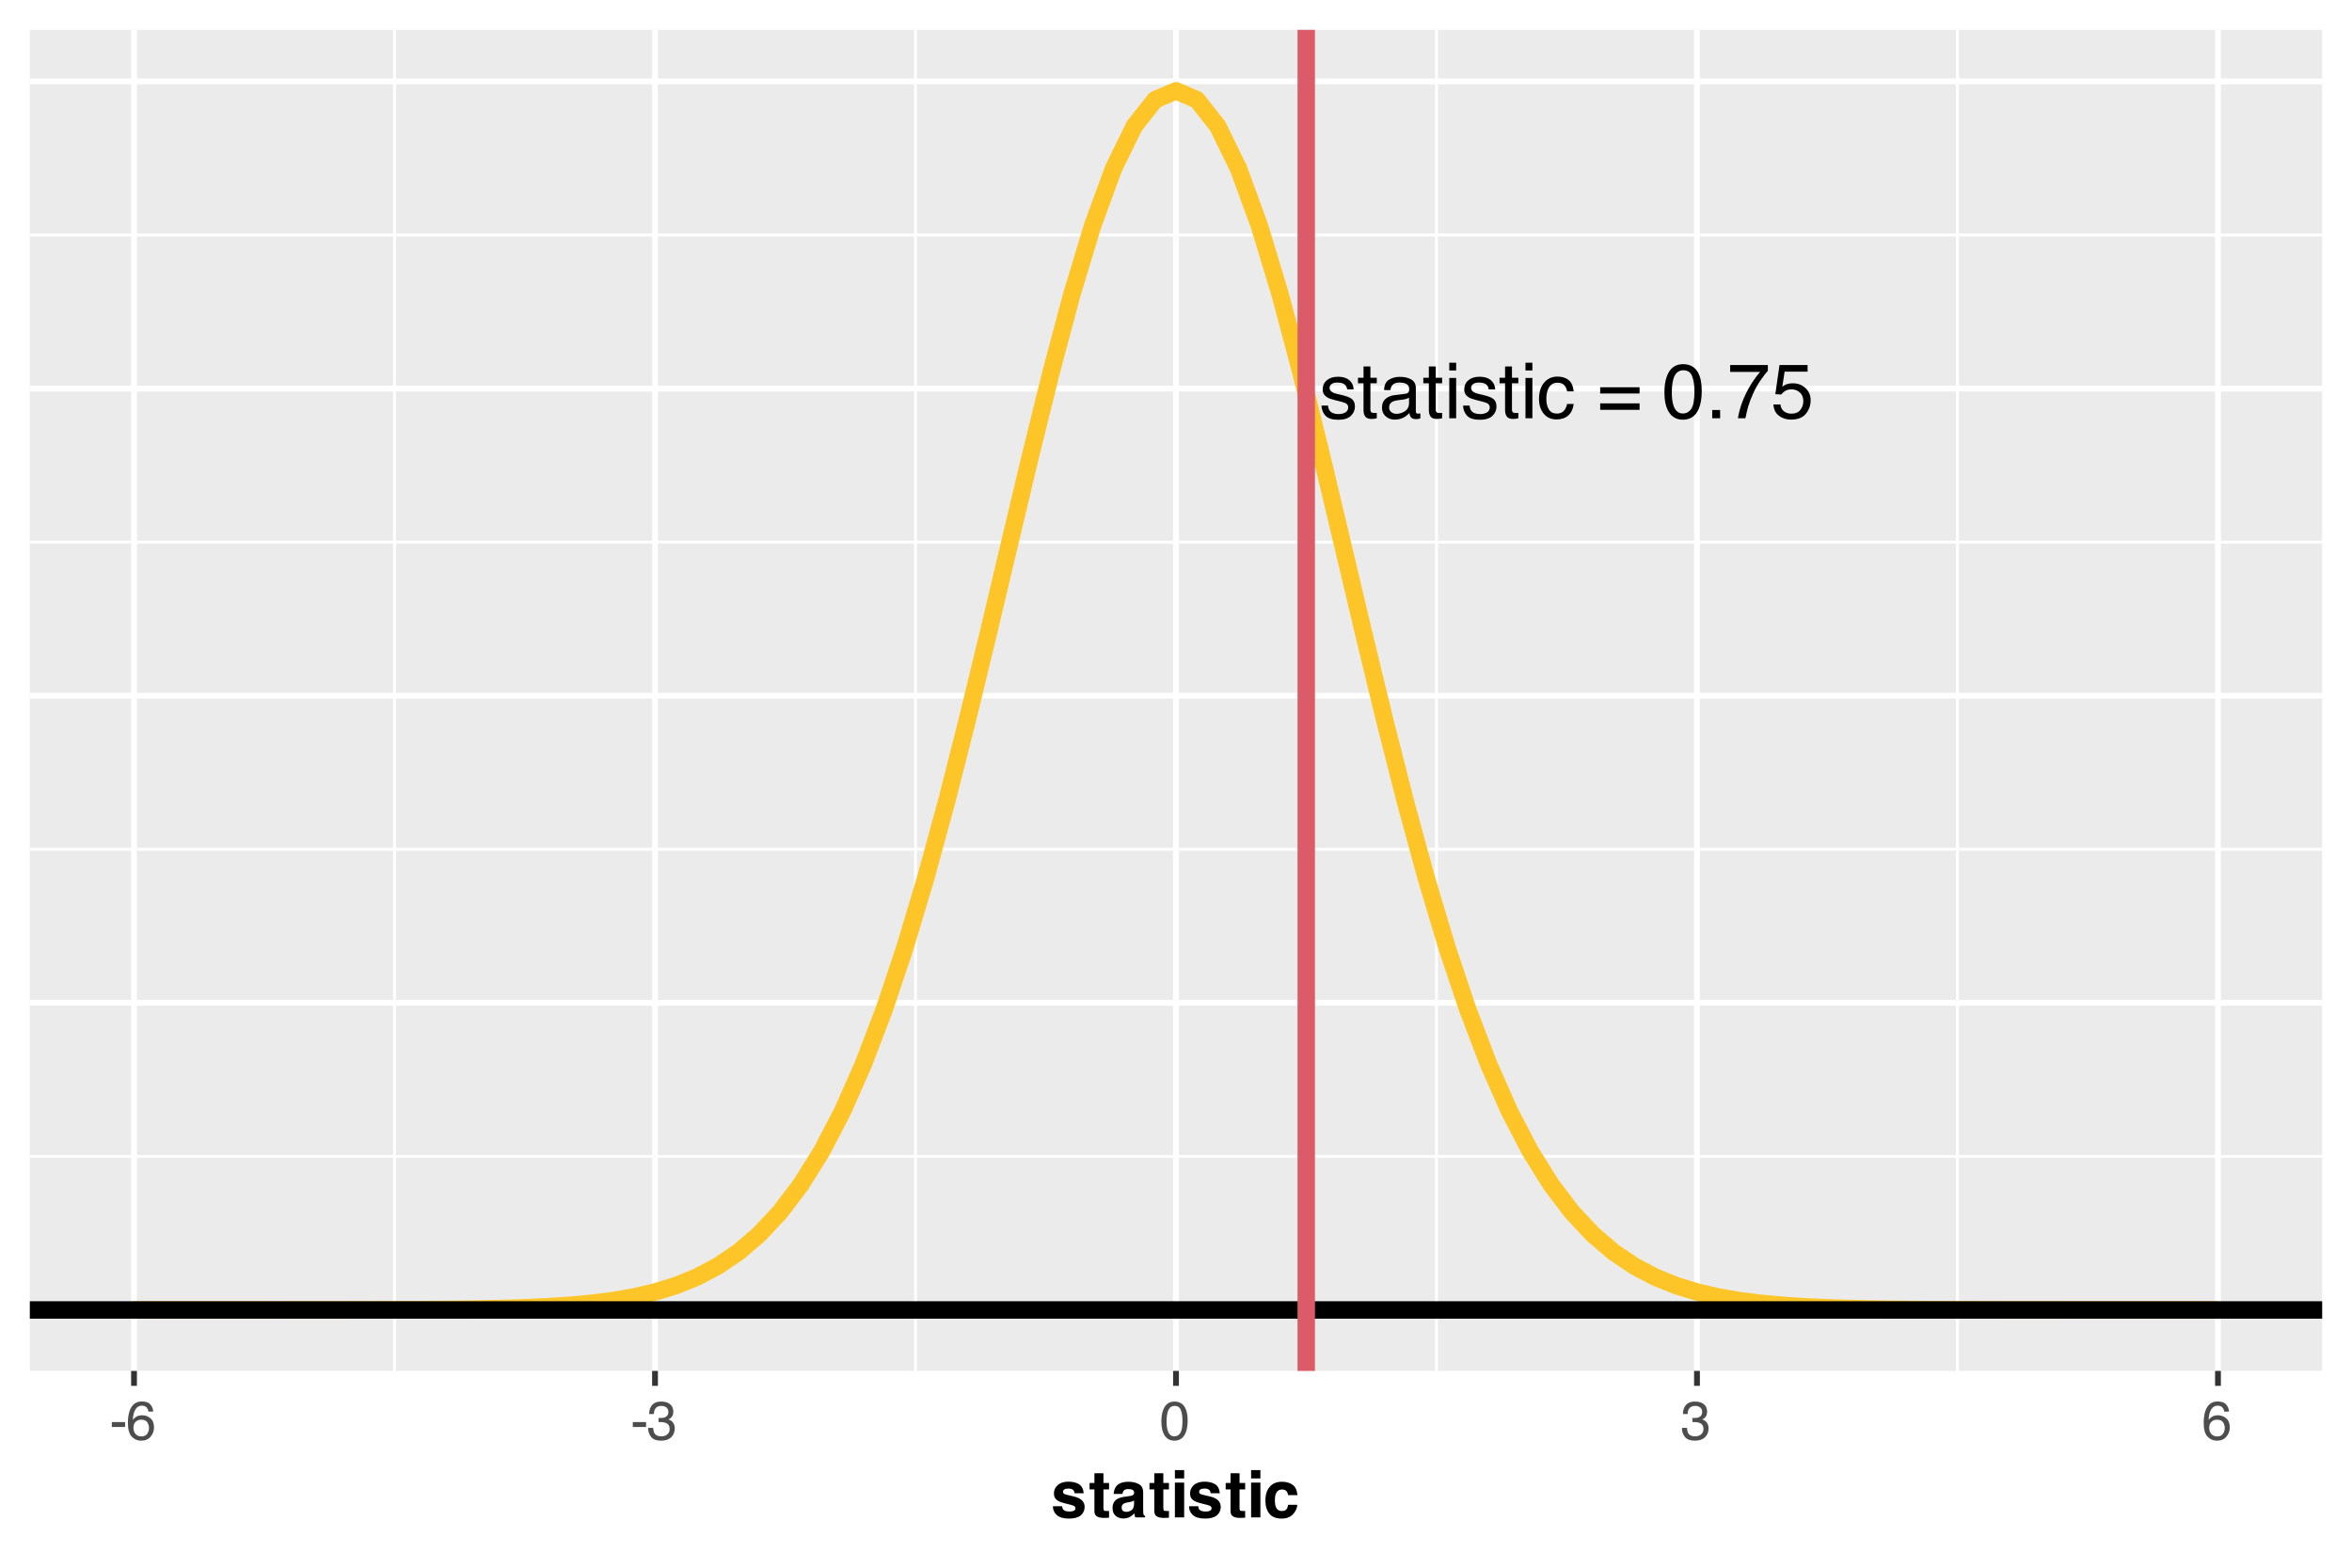
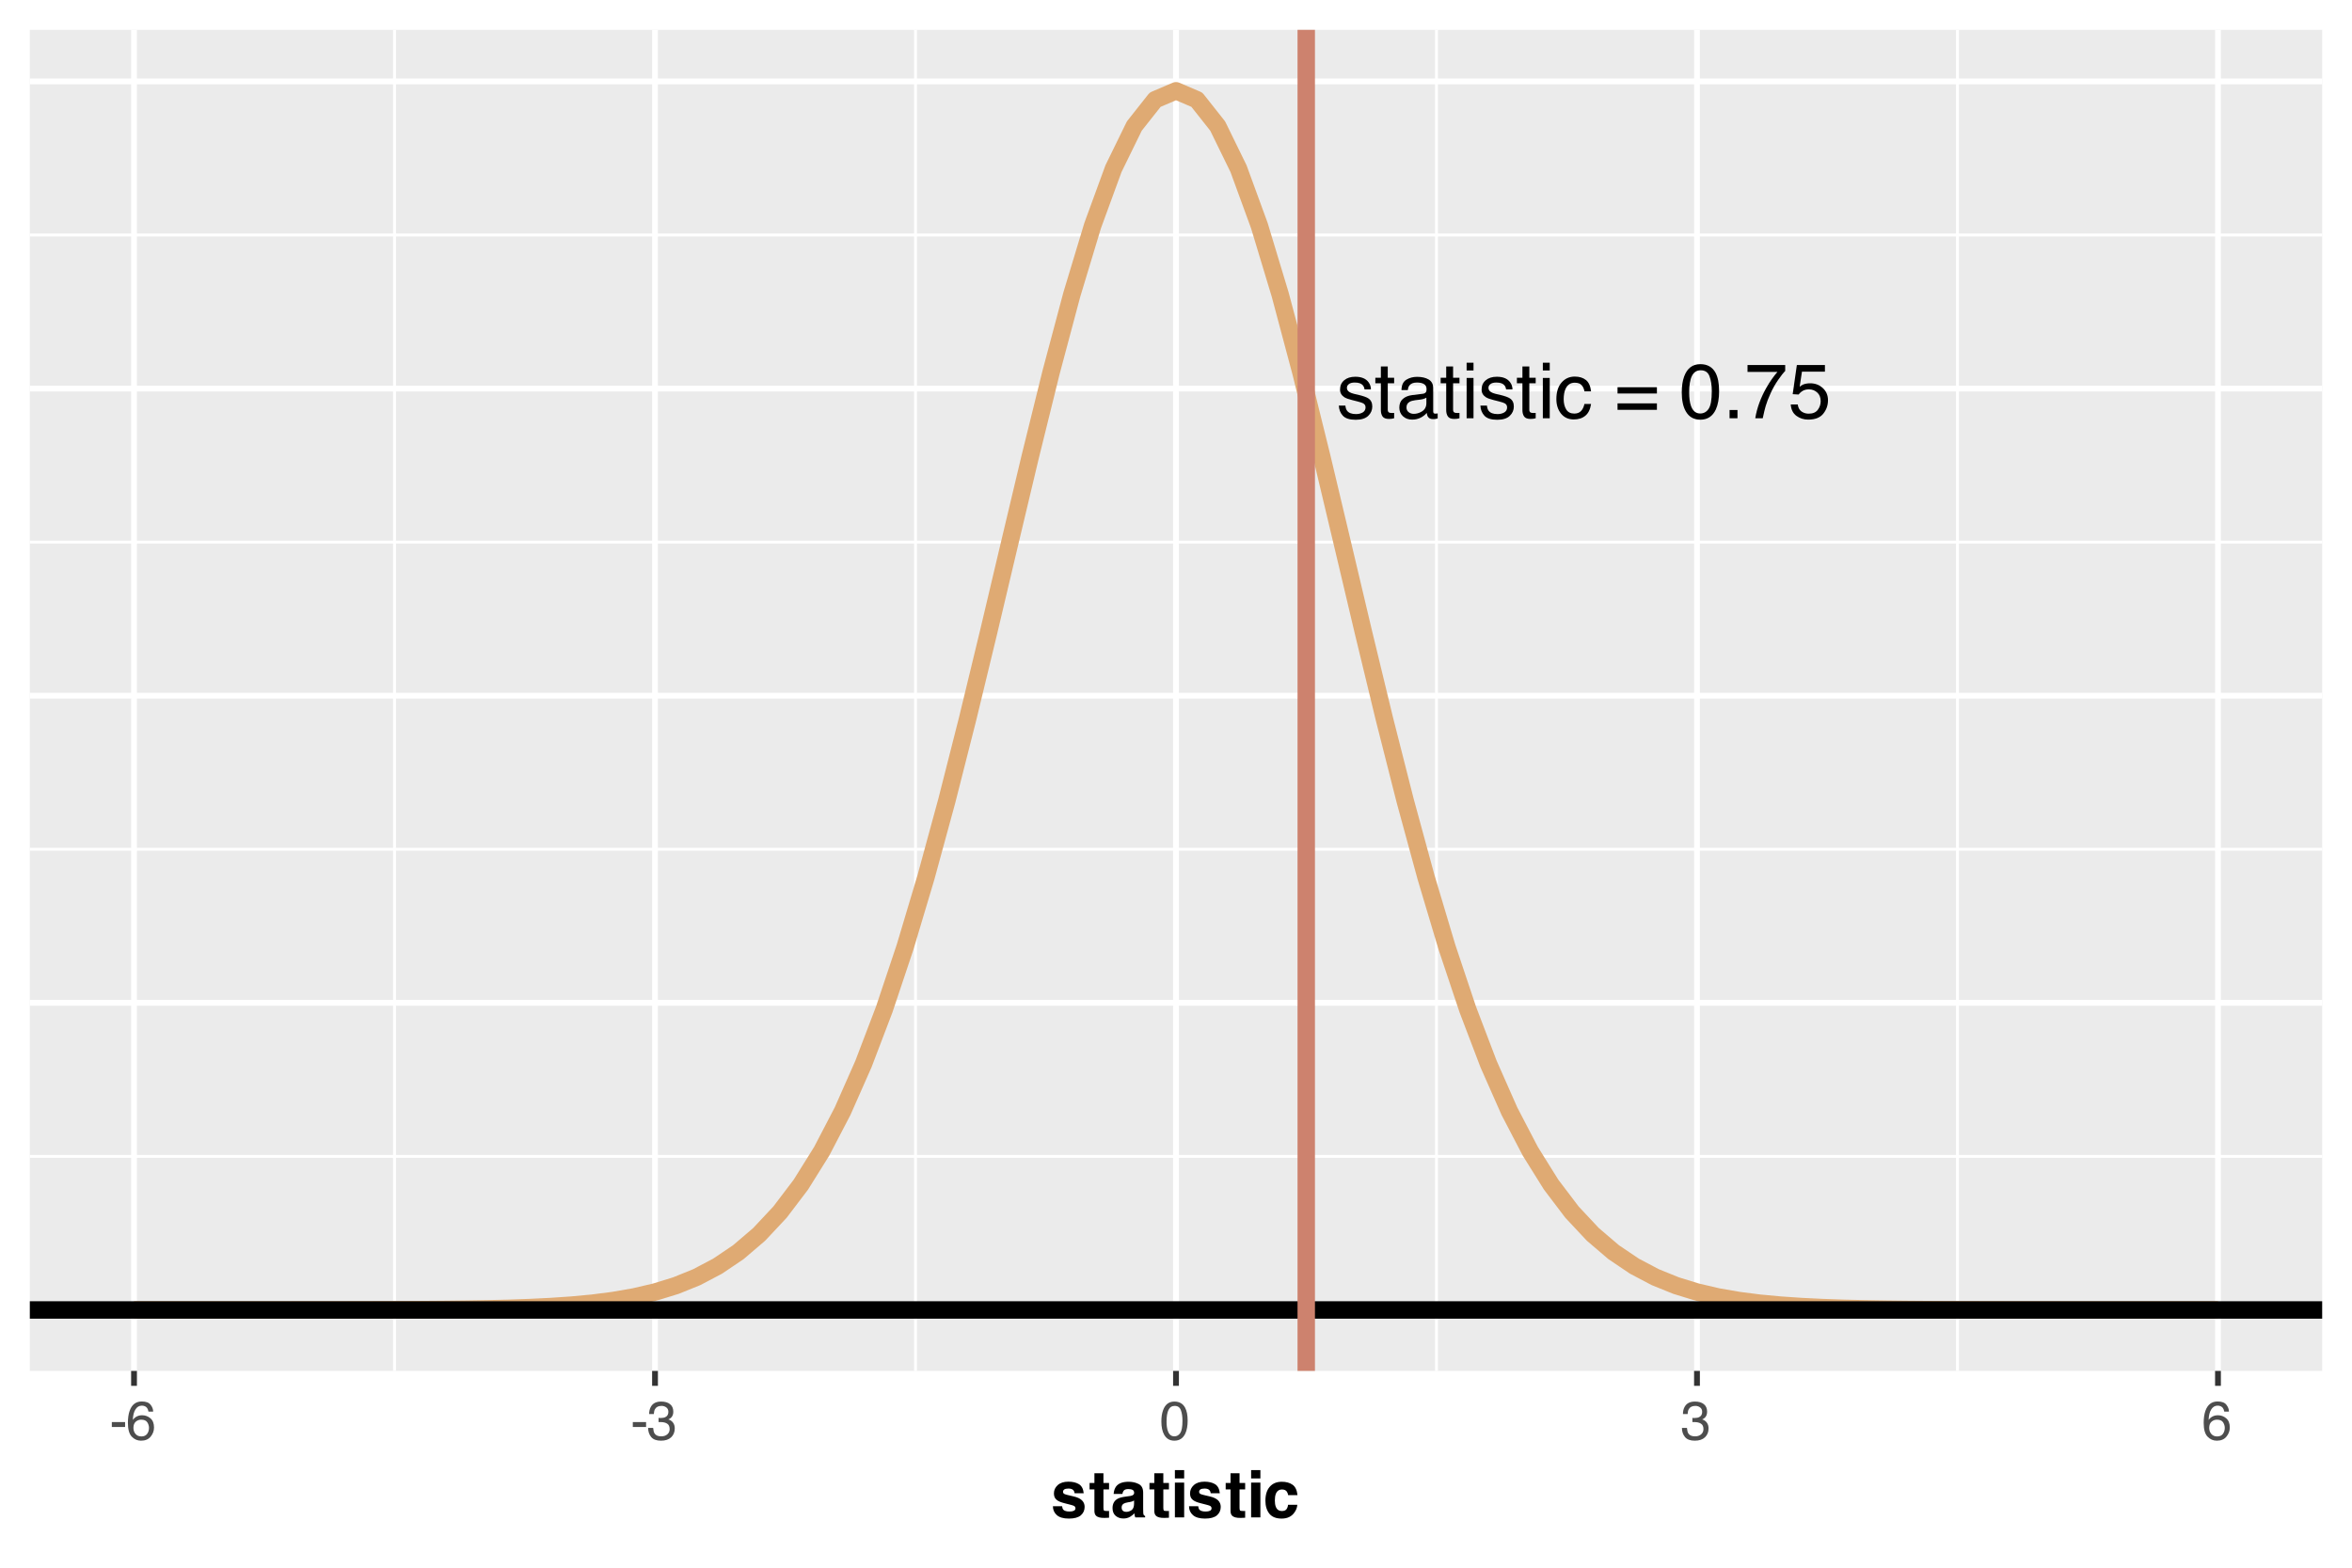
<svg xmlns="http://www.w3.org/2000/svg" xmlns:xlink="http://www.w3.org/1999/xlink" width="432" height="288" viewBox="0 0 432 288">
  <defs>
    <g>
      <g id="glyph-0-0">
        <path d="M 0.453 0 L 0.453 -10.203 L 8.547 -10.203 L 8.547 0 Z M 7.281 -1.281 L 7.281 -8.922 L 1.734 -8.922 L 1.734 -1.281 Z M 7.281 -1.281 " />
      </g>
      <g id="glyph-0-1">
        <path d="M 1.656 -2.328 C 1.695 -1.91 1.801 -1.594 1.969 -1.375 C 2.281 -0.969 2.828 -0.766 3.609 -0.766 C 4.066 -0.766 4.473 -0.863 4.828 -1.062 C 5.18 -1.27 5.359 -1.582 5.359 -2 C 5.359 -2.32 5.219 -2.566 4.938 -2.734 C 4.758 -2.836 4.398 -2.957 3.859 -3.094 L 2.875 -3.344 C 2.238 -3.5 1.77 -3.672 1.469 -3.859 C 0.938 -4.203 0.672 -4.672 0.672 -5.266 C 0.672 -5.973 0.922 -6.539 1.422 -6.969 C 1.93 -7.406 2.613 -7.625 3.469 -7.625 C 4.594 -7.625 5.398 -7.297 5.891 -6.641 C 6.203 -6.223 6.352 -5.773 6.344 -5.297 L 5.172 -5.297 C 5.141 -5.578 5.035 -5.832 4.859 -6.062 C 4.578 -6.395 4.082 -6.562 3.375 -6.562 C 2.906 -6.562 2.547 -6.469 2.297 -6.281 C 2.055 -6.102 1.938 -5.867 1.938 -5.578 C 1.938 -5.254 2.098 -4.992 2.422 -4.797 C 2.598 -4.68 2.867 -4.578 3.234 -4.484 L 4.062 -4.297 C 4.957 -4.078 5.555 -3.863 5.859 -3.656 C 6.348 -3.344 6.594 -2.844 6.594 -2.156 C 6.594 -1.488 6.344 -0.914 5.844 -0.438 C 5.344 0.039 4.578 0.281 3.547 0.281 C 2.441 0.281 1.656 0.031 1.188 -0.469 C 0.727 -0.969 0.484 -1.586 0.453 -2.328 Z M 3.5 -7.609 Z M 3.5 -7.609 " />
      </g>
      <g id="glyph-0-2">
        <path d="M 1.172 -9.516 L 2.438 -9.516 L 2.438 -7.438 L 3.609 -7.438 L 3.609 -6.422 L 2.438 -6.422 L 2.438 -1.562 C 2.438 -1.301 2.52 -1.129 2.688 -1.047 C 2.789 -0.992 2.957 -0.969 3.188 -0.969 C 3.238 -0.969 3.301 -0.969 3.375 -0.969 C 3.445 -0.969 3.523 -0.973 3.609 -0.984 L 3.609 0 C 3.473 0.039 3.328 0.07 3.172 0.094 C 3.016 0.113 2.848 0.125 2.672 0.125 C 2.086 0.125 1.691 -0.023 1.484 -0.328 C 1.273 -0.629 1.172 -1.02 1.172 -1.5 L 1.172 -6.422 L 0.156 -6.422 L 0.156 -7.438 L 1.172 -7.438 Z M 1.172 -9.516 " />
      </g>
      <g id="glyph-0-3">
        <path d="M 1.875 -1.984 C 1.875 -1.617 2.004 -1.332 2.266 -1.125 C 2.535 -0.914 2.848 -0.812 3.203 -0.812 C 3.641 -0.812 4.066 -0.914 4.484 -1.125 C 5.18 -1.457 5.531 -2.008 5.531 -2.781 L 5.531 -3.781 C 5.375 -3.688 5.176 -3.602 4.938 -3.531 C 4.695 -3.469 4.461 -3.426 4.234 -3.406 L 3.469 -3.312 C 3.02 -3.25 2.68 -3.148 2.453 -3.016 C 2.066 -2.797 1.875 -2.453 1.875 -1.984 Z M 4.906 -4.5 C 5.188 -4.539 5.379 -4.66 5.484 -4.859 C 5.535 -4.973 5.562 -5.133 5.562 -5.344 C 5.562 -5.77 5.41 -6.078 5.109 -6.266 C 4.805 -6.461 4.367 -6.562 3.797 -6.562 C 3.148 -6.562 2.691 -6.383 2.422 -6.031 C 2.266 -5.832 2.164 -5.547 2.125 -5.172 L 0.953 -5.172 C 0.973 -6.086 1.27 -6.723 1.844 -7.078 C 2.414 -7.43 3.078 -7.609 3.828 -7.609 C 4.703 -7.609 5.414 -7.441 5.969 -7.109 C 6.508 -6.773 6.781 -6.258 6.781 -5.562 L 6.781 -1.281 C 6.781 -1.145 6.805 -1.035 6.859 -0.953 C 6.91 -0.879 7.02 -0.844 7.188 -0.844 C 7.25 -0.844 7.312 -0.848 7.375 -0.859 C 7.445 -0.867 7.523 -0.879 7.609 -0.891 L 7.609 0.031 C 7.41 0.094 7.258 0.129 7.156 0.141 C 7.051 0.148 6.91 0.156 6.734 0.156 C 6.305 0.156 5.992 0.004 5.797 -0.297 C 5.703 -0.461 5.633 -0.691 5.594 -0.984 C 5.332 -0.648 4.961 -0.359 4.484 -0.109 C 4.016 0.129 3.492 0.25 2.922 0.25 C 2.223 0.25 1.656 0.039 1.219 -0.375 C 0.781 -0.789 0.562 -1.316 0.562 -1.953 C 0.562 -2.641 0.773 -3.172 1.203 -3.547 C 1.641 -3.93 2.207 -4.164 2.906 -4.25 Z M 3.859 -7.609 Z M 3.859 -7.609 " />
      </g>
      <g id="glyph-0-4">
        <path d="M 0.922 -7.406 L 2.188 -7.406 L 2.188 0 L 0.922 0 Z M 0.922 -10.203 L 2.188 -10.203 L 2.188 -8.781 L 0.922 -8.781 Z M 0.922 -10.203 " />
      </g>
      <g id="glyph-0-5">
        <path d="M 3.781 -7.656 C 4.625 -7.656 5.305 -7.445 5.828 -7.031 C 6.348 -6.625 6.664 -5.926 6.781 -4.938 L 5.562 -4.938 C 5.488 -5.395 5.316 -5.773 5.047 -6.078 C 4.785 -6.379 4.363 -6.531 3.781 -6.531 C 2.988 -6.531 2.422 -6.141 2.078 -5.359 C 1.859 -4.859 1.75 -4.238 1.75 -3.5 C 1.75 -2.75 1.906 -2.117 2.219 -1.609 C 2.531 -1.109 3.023 -0.859 3.703 -0.859 C 4.223 -0.859 4.633 -1.016 4.938 -1.328 C 5.238 -1.648 5.445 -2.082 5.562 -2.625 L 6.781 -2.625 C 6.633 -1.645 6.285 -0.926 5.734 -0.469 C 5.18 -0.008 4.473 0.219 3.609 0.219 C 2.629 0.219 1.848 -0.133 1.266 -0.844 C 0.691 -1.562 0.406 -2.453 0.406 -3.516 C 0.406 -4.816 0.723 -5.832 1.359 -6.562 C 1.992 -7.289 2.801 -7.656 3.781 -7.656 Z M 3.594 -7.609 Z M 3.594 -7.609 " />
      </g>
      <g id="glyph-0-6">
</g>
      <g id="glyph-0-7">
        <path d="M 7.875 -5.703 L 7.875 -4.547 L 0.641 -4.547 L 0.641 -5.703 Z M 7.875 -2.734 L 7.875 -1.547 L 0.641 -1.547 L 0.641 -2.734 Z M 7.875 -2.734 " />
      </g>
      <g id="glyph-0-8">
        <path d="M 3.844 -9.938 C 5.133 -9.938 6.066 -9.41 6.641 -8.359 C 7.078 -7.535 7.297 -6.41 7.297 -4.984 C 7.297 -3.629 7.098 -2.508 6.703 -1.625 C 6.117 -0.363 5.164 0.266 3.844 0.266 C 2.645 0.266 1.754 -0.25 1.172 -1.281 C 0.68 -2.145 0.438 -3.305 0.438 -4.766 C 0.438 -5.898 0.582 -6.867 0.875 -7.672 C 1.426 -9.18 2.414 -9.938 3.844 -9.938 Z M 3.828 -0.875 C 4.473 -0.875 4.988 -1.16 5.375 -1.734 C 5.758 -2.305 5.953 -3.375 5.953 -4.938 C 5.953 -6.062 5.812 -6.988 5.531 -7.719 C 5.258 -8.445 4.723 -8.812 3.922 -8.812 C 3.18 -8.812 2.641 -8.461 2.297 -7.766 C 1.961 -7.078 1.797 -6.062 1.797 -4.719 C 1.797 -3.707 1.906 -2.895 2.125 -2.281 C 2.457 -1.344 3.023 -0.875 3.828 -0.875 Z M 3.828 -0.875 " />
      </g>
      <g id="glyph-0-9">
        <path d="M 1.219 -1.516 L 2.672 -1.516 L 2.672 0 L 1.219 0 Z M 1.219 -1.516 " />
      </g>
      <g id="glyph-0-10">
        <path d="M 7.438 -9.781 L 7.438 -8.688 C 7.113 -8.375 6.688 -7.832 6.156 -7.062 C 5.625 -6.301 5.156 -5.473 4.75 -4.578 C 4.352 -3.711 4.051 -2.926 3.844 -2.219 C 3.707 -1.758 3.531 -1.02 3.312 0 L 1.938 0 C 2.25 -1.895 2.941 -3.785 4.016 -5.672 C 4.648 -6.766 5.316 -7.711 6.016 -8.516 L 0.516 -8.516 L 0.516 -9.781 Z M 7.438 -9.781 " />
      </g>
      <g id="glyph-0-11">
        <path d="M 1.75 -2.531 C 1.832 -1.82 2.164 -1.332 2.75 -1.062 C 3.039 -0.914 3.383 -0.844 3.781 -0.844 C 4.52 -0.844 5.066 -1.078 5.422 -1.547 C 5.773 -2.023 5.953 -2.551 5.953 -3.125 C 5.953 -3.82 5.738 -4.359 5.312 -4.734 C 4.895 -5.109 4.391 -5.297 3.797 -5.297 C 3.367 -5.297 3 -5.211 2.688 -5.047 C 2.383 -4.879 2.125 -4.648 1.906 -4.359 L 0.812 -4.422 L 1.578 -9.781 L 6.734 -9.781 L 6.734 -8.562 L 2.516 -8.562 L 2.094 -5.797 C 2.32 -5.973 2.539 -6.109 2.75 -6.203 C 3.125 -6.348 3.551 -6.422 4.031 -6.422 C 4.945 -6.422 5.719 -6.129 6.344 -5.547 C 6.977 -4.961 7.297 -4.219 7.297 -3.312 C 7.297 -2.375 7.004 -1.547 6.422 -0.828 C 5.848 -0.109 4.926 0.25 3.656 0.25 C 2.844 0.25 2.125 0.02 1.5 -0.438 C 0.875 -0.895 0.523 -1.594 0.453 -2.531 Z M 1.75 -2.531 " />
      </g>
      <g id="glyph-1-0">
        <path d="M 0.328 0 L 0.328 -7.172 L 6.016 -7.172 L 6.016 0 Z M 5.125 -0.906 L 5.125 -6.281 L 1.219 -6.281 L 1.219 -0.906 Z M 5.125 -0.906 " />
      </g>
      <g id="glyph-1-1">
        <path d="M 0.422 -3.234 L 2.859 -3.234 L 2.859 -2.328 L 0.422 -2.328 Z M 0.422 -3.234 " />
      </g>
      <g id="glyph-1-2">
        <path d="M 2.922 -7.016 C 3.703 -7.016 4.242 -6.812 4.547 -6.406 C 4.859 -6.008 5.016 -5.594 5.016 -5.156 L 4.156 -5.156 C 4.102 -5.438 4.02 -5.656 3.906 -5.812 C 3.688 -6.102 3.363 -6.25 2.938 -6.25 C 2.445 -6.25 2.055 -6.02 1.766 -5.562 C 1.473 -5.113 1.312 -4.469 1.281 -3.625 C 1.488 -3.914 1.742 -4.133 2.047 -4.281 C 2.328 -4.414 2.641 -4.484 2.984 -4.484 C 3.566 -4.484 4.078 -4.297 4.516 -3.922 C 4.953 -3.547 5.172 -2.984 5.172 -2.234 C 5.172 -1.609 4.961 -1.047 4.547 -0.547 C 4.141 -0.055 3.551 0.188 2.781 0.188 C 2.125 0.188 1.555 -0.062 1.078 -0.562 C 0.609 -1.062 0.375 -1.898 0.375 -3.078 C 0.375 -3.941 0.477 -4.676 0.688 -5.281 C 1.094 -6.438 1.836 -7.016 2.922 -7.016 Z M 2.859 -0.594 C 3.328 -0.594 3.676 -0.75 3.906 -1.062 C 4.133 -1.375 4.25 -1.742 4.25 -2.172 C 4.25 -2.523 4.145 -2.863 3.938 -3.188 C 3.727 -3.508 3.352 -3.672 2.812 -3.672 C 2.438 -3.672 2.102 -3.547 1.812 -3.297 C 1.531 -3.047 1.391 -2.672 1.391 -2.172 C 1.391 -1.723 1.52 -1.348 1.781 -1.047 C 2.039 -0.742 2.398 -0.594 2.859 -0.594 Z M 2.859 -0.594 " />
      </g>
      <g id="glyph-1-3">
        <path d="M 2.594 0.188 C 1.77 0.188 1.172 -0.035 0.797 -0.484 C 0.422 -0.941 0.234 -1.5 0.234 -2.156 L 1.156 -2.156 C 1.195 -1.695 1.281 -1.363 1.406 -1.156 C 1.633 -0.789 2.047 -0.609 2.641 -0.609 C 3.109 -0.609 3.484 -0.734 3.766 -0.984 C 4.047 -1.234 4.188 -1.551 4.188 -1.938 C 4.188 -2.414 4.035 -2.75 3.734 -2.938 C 3.441 -3.133 3.035 -3.234 2.516 -3.234 C 2.453 -3.234 2.391 -3.234 2.328 -3.234 C 2.266 -3.234 2.207 -3.234 2.156 -3.234 L 2.156 -4 C 2.238 -3.988 2.312 -3.984 2.375 -3.984 C 2.438 -3.984 2.504 -3.984 2.578 -3.984 C 2.91 -3.984 3.18 -4.035 3.391 -4.141 C 3.766 -4.316 3.953 -4.641 3.953 -5.109 C 3.953 -5.461 3.828 -5.734 3.578 -5.922 C 3.328 -6.109 3.035 -6.203 2.703 -6.203 C 2.117 -6.203 1.719 -6.004 1.5 -5.609 C 1.375 -5.398 1.301 -5.098 1.281 -4.703 L 0.422 -4.703 C 0.422 -5.223 0.523 -5.664 0.734 -6.031 C 1.086 -6.676 1.719 -7 2.625 -7 C 3.332 -7 3.879 -6.836 4.266 -6.516 C 4.66 -6.203 4.859 -5.742 4.859 -5.141 C 4.859 -4.711 4.742 -4.367 4.516 -4.109 C 4.367 -3.941 4.18 -3.812 3.953 -3.719 C 4.316 -3.613 4.602 -3.414 4.812 -3.125 C 5.02 -2.844 5.125 -2.492 5.125 -2.078 C 5.125 -1.398 4.906 -0.852 4.469 -0.438 C 4.031 -0.02 3.406 0.188 2.594 0.188 Z M 2.594 0.188 " />
      </g>
      <g id="glyph-1-4">
        <path d="M 2.703 -7 C 3.609 -7 4.266 -6.625 4.672 -5.875 C 4.984 -5.301 5.141 -4.508 5.141 -3.5 C 5.141 -2.551 5 -1.766 4.719 -1.141 C 4.301 -0.254 3.629 0.188 2.703 0.188 C 1.859 0.188 1.234 -0.176 0.828 -0.906 C 0.484 -1.508 0.312 -2.328 0.312 -3.359 C 0.312 -4.148 0.414 -4.832 0.625 -5.406 C 1.008 -6.469 1.703 -7 2.703 -7 Z M 2.703 -0.609 C 3.148 -0.609 3.508 -0.812 3.781 -1.219 C 4.051 -1.625 4.188 -2.375 4.188 -3.469 C 4.188 -4.258 4.086 -4.91 3.891 -5.422 C 3.703 -5.941 3.328 -6.203 2.766 -6.203 C 2.242 -6.203 1.863 -5.957 1.625 -5.469 C 1.383 -4.977 1.266 -4.266 1.266 -3.328 C 1.266 -2.609 1.344 -2.035 1.5 -1.609 C 1.727 -0.941 2.129 -0.609 2.703 -0.609 Z M 2.703 -0.609 " />
      </g>
      <g id="glyph-2-0">
        <path d="M 0.906 -8.641 L 7.859 -8.641 L 7.859 0 L 0.906 0 Z M 6.781 -1.078 L 6.781 -7.562 L 1.984 -7.562 L 1.984 -1.078 Z M 6.781 -1.078 " />
      </g>
      <g id="glyph-2-1">
        <path d="M 5.188 -6.094 C 5.688 -5.77 5.973 -5.219 6.047 -4.438 L 4.375 -4.438 C 4.352 -4.656 4.289 -4.828 4.188 -4.953 C 4.008 -5.18 3.695 -5.297 3.25 -5.297 C 2.883 -5.297 2.625 -5.238 2.469 -5.125 C 2.32 -5.008 2.25 -4.875 2.25 -4.719 C 2.25 -4.531 2.328 -4.395 2.484 -4.312 C 2.648 -4.219 3.234 -4.062 4.234 -3.844 C 4.898 -3.688 5.395 -3.453 5.719 -3.141 C 6.051 -2.816 6.219 -2.414 6.219 -1.938 C 6.219 -1.301 5.984 -0.781 5.516 -0.375 C 5.047 0.02 4.316 0.219 3.328 0.219 C 2.328 0.219 1.586 0.004 1.109 -0.422 C 0.629 -0.848 0.391 -1.391 0.391 -2.047 L 2.078 -2.047 C 2.117 -1.742 2.195 -1.531 2.312 -1.406 C 2.52 -1.188 2.898 -1.078 3.453 -1.078 C 3.785 -1.078 4.047 -1.125 4.234 -1.219 C 4.43 -1.312 4.531 -1.457 4.531 -1.656 C 4.531 -1.844 4.453 -1.988 4.297 -2.094 C 4.141 -2.188 3.562 -2.352 2.562 -2.594 C 1.832 -2.77 1.32 -2.992 1.031 -3.266 C 0.727 -3.523 0.578 -3.906 0.578 -4.406 C 0.578 -5 0.805 -5.504 1.266 -5.922 C 1.734 -6.348 2.391 -6.562 3.234 -6.562 C 4.023 -6.562 4.676 -6.406 5.188 -6.094 Z M 5.188 -6.094 " />
      </g>
      <g id="glyph-2-2">
        <path d="M 3.703 -1.188 L 3.703 0.062 L 2.906 0.094 C 2.125 0.113 1.586 -0.023 1.297 -0.328 C 1.109 -0.516 1.016 -0.805 1.016 -1.203 L 1.016 -5.141 L 0.125 -5.141 L 0.125 -6.328 L 1.016 -6.328 L 1.016 -8.109 L 2.672 -8.109 L 2.672 -6.328 L 3.703 -6.328 L 3.703 -5.141 L 2.672 -5.141 L 2.672 -1.766 C 2.672 -1.504 2.703 -1.336 2.766 -1.266 C 2.828 -1.203 3.031 -1.172 3.375 -1.172 C 3.426 -1.172 3.477 -1.172 3.531 -1.172 C 3.594 -1.18 3.648 -1.188 3.703 -1.188 Z M 3.703 -1.188 " />
      </g>
      <g id="glyph-2-3">
        <path d="M 1.016 -5.703 C 1.461 -6.266 2.223 -6.547 3.297 -6.547 C 3.992 -6.547 4.613 -6.406 5.156 -6.125 C 5.695 -5.844 5.969 -5.316 5.969 -4.547 L 5.969 -1.625 C 5.969 -1.414 5.973 -1.172 5.984 -0.891 C 5.992 -0.672 6.023 -0.52 6.078 -0.438 C 6.141 -0.363 6.223 -0.301 6.328 -0.25 L 6.328 0 L 4.516 0 C 4.461 -0.125 4.426 -0.242 4.406 -0.359 C 4.383 -0.473 4.367 -0.602 4.359 -0.75 C 4.129 -0.5 3.863 -0.285 3.562 -0.109 C 3.207 0.098 2.801 0.203 2.344 0.203 C 1.77 0.203 1.289 0.035 0.906 -0.297 C 0.531 -0.629 0.344 -1.098 0.344 -1.703 C 0.344 -2.484 0.645 -3.051 1.25 -3.406 C 1.582 -3.594 2.07 -3.727 2.719 -3.812 L 3.281 -3.891 C 3.594 -3.922 3.816 -3.969 3.953 -4.031 C 4.191 -4.133 4.312 -4.289 4.312 -4.5 C 4.312 -4.77 4.219 -4.953 4.031 -5.047 C 3.852 -5.148 3.586 -5.203 3.234 -5.203 C 2.836 -5.203 2.555 -5.102 2.391 -4.906 C 2.273 -4.758 2.195 -4.562 2.156 -4.312 L 0.547 -4.312 C 0.586 -4.875 0.742 -5.336 1.016 -5.703 Z M 2.266 -1.203 C 2.422 -1.078 2.613 -1.016 2.844 -1.016 C 3.195 -1.016 3.523 -1.117 3.828 -1.328 C 4.129 -1.535 4.285 -1.922 4.297 -2.484 L 4.297 -3.109 C 4.191 -3.035 4.086 -2.977 3.984 -2.938 C 3.879 -2.906 3.734 -2.867 3.547 -2.828 L 3.172 -2.766 C 2.816 -2.703 2.562 -2.625 2.406 -2.531 C 2.145 -2.375 2.016 -2.141 2.016 -1.828 C 2.016 -1.535 2.098 -1.328 2.266 -1.203 Z M 2.266 -1.203 " />
      </g>
      <g id="glyph-2-4">
        <path d="M 2.5 -6.391 L 2.5 0 L 0.797 0 L 0.797 -6.391 Z M 2.5 -8.688 L 2.5 -7.156 L 0.797 -7.156 L 0.797 -8.688 Z M 2.5 -8.688 " />
      </g>
      <g id="glyph-2-5">
        <path d="M 6.312 -4.094 L 4.594 -4.094 C 4.562 -4.332 4.484 -4.547 4.359 -4.734 C 4.172 -4.992 3.879 -5.125 3.484 -5.125 C 2.922 -5.125 2.535 -4.848 2.328 -4.297 C 2.211 -3.992 2.156 -3.598 2.156 -3.109 C 2.156 -2.641 2.211 -2.258 2.328 -1.969 C 2.523 -1.438 2.898 -1.172 3.453 -1.172 C 3.836 -1.172 4.113 -1.273 4.281 -1.484 C 4.445 -1.703 4.547 -1.977 4.578 -2.312 L 6.281 -2.312 C 6.25 -1.801 6.066 -1.32 5.734 -0.875 C 5.211 -0.145 4.438 0.219 3.406 0.219 C 2.383 0.219 1.629 -0.082 1.141 -0.688 C 0.66 -1.301 0.422 -2.094 0.422 -3.062 C 0.422 -4.164 0.688 -5.02 1.219 -5.625 C 1.75 -6.238 2.488 -6.547 3.438 -6.547 C 4.238 -6.547 4.895 -6.363 5.406 -6 C 5.914 -5.645 6.219 -5.008 6.312 -4.094 Z M 6.312 -4.094 " />
      </g>
    </g>
    <clipPath id="clip-0">
      <path clip-rule="nonzero" d="M 5.48 5.48 L 426.523 5.48 L 426.523 251.852 L 5.48 251.852 Z M 5.48 5.48 " />
    </clipPath>
    <clipPath id="clip-1">
      <path clip-rule="nonzero" d="M 5.48 212 L 426.523 212 L 426.523 213 L 5.48 213 Z M 5.48 212 " />
    </clipPath>
    <clipPath id="clip-2">
      <path clip-rule="nonzero" d="M 5.48 155 L 426.523 155 L 426.523 157 L 5.48 157 Z M 5.48 155 " />
    </clipPath>
    <clipPath id="clip-3">
      <path clip-rule="nonzero" d="M 5.48 99 L 426.523 99 L 426.523 100 L 5.48 100 Z M 5.48 99 " />
    </clipPath>
    <clipPath id="clip-4">
      <path clip-rule="nonzero" d="M 5.48 42 L 426.523 42 L 426.523 44 L 5.48 44 Z M 5.48 42 " />
    </clipPath>
    <clipPath id="clip-5">
      <path clip-rule="nonzero" d="M 72 5.48 L 73 5.48 L 73 251.852 L 72 251.852 Z M 72 5.48 " />
    </clipPath>
    <clipPath id="clip-6">
      <path clip-rule="nonzero" d="M 167 5.48 L 169 5.48 L 169 251.852 L 167 251.852 Z M 167 5.48 " />
    </clipPath>
    <clipPath id="clip-7">
      <path clip-rule="nonzero" d="M 263 5.48 L 265 5.48 L 265 251.852 L 263 251.852 Z M 263 5.48 " />
    </clipPath>
    <clipPath id="clip-8">
      <path clip-rule="nonzero" d="M 359 5.48 L 360 5.48 L 360 251.852 L 359 251.852 Z M 359 5.48 " />
    </clipPath>
    <clipPath id="clip-9">
      <path clip-rule="nonzero" d="M 5.48 240 L 426.523 240 L 426.523 242 L 5.48 242 Z M 5.48 240 " />
    </clipPath>
    <clipPath id="clip-10">
      <path clip-rule="nonzero" d="M 5.48 183 L 426.523 183 L 426.523 185 L 5.48 185 Z M 5.48 183 " />
    </clipPath>
    <clipPath id="clip-11">
      <path clip-rule="nonzero" d="M 5.48 127 L 426.523 127 L 426.523 129 L 5.48 129 Z M 5.48 127 " />
    </clipPath>
    <clipPath id="clip-12">
      <path clip-rule="nonzero" d="M 5.48 70 L 426.523 70 L 426.523 72 L 5.48 72 Z M 5.48 70 " />
    </clipPath>
    <clipPath id="clip-13">
      <path clip-rule="nonzero" d="M 5.48 14 L 426.523 14 L 426.523 16 L 5.48 16 Z M 5.48 14 " />
    </clipPath>
    <clipPath id="clip-14">
      <path clip-rule="nonzero" d="M 24 5.48 L 26 5.48 L 26 251.852 L 24 251.852 Z M 24 5.48 " />
    </clipPath>
    <clipPath id="clip-15">
      <path clip-rule="nonzero" d="M 119 5.48 L 121 5.48 L 121 251.852 L 119 251.852 Z M 119 5.48 " />
    </clipPath>
    <clipPath id="clip-16">
      <path clip-rule="nonzero" d="M 215 5.48 L 217 5.48 L 217 251.852 L 215 251.852 Z M 215 5.48 " />
    </clipPath>
    <clipPath id="clip-17">
      <path clip-rule="nonzero" d="M 311 5.48 L 313 5.48 L 313 251.852 L 311 251.852 Z M 311 5.48 " />
    </clipPath>
    <clipPath id="clip-18">
      <path clip-rule="nonzero" d="M 406 5.48 L 408 5.48 L 408 251.852 L 406 251.852 Z M 406 5.48 " />
    </clipPath>
    <clipPath id="clip-19">
      <path clip-rule="nonzero" d="M 5.48 239 L 426.523 239 L 426.523 243 L 5.48 243 Z M 5.48 239 " />
    </clipPath>
    <clipPath id="clip-20">
      <path clip-rule="nonzero" d="M 238 5.48 L 242 5.48 L 242 251.852 L 238 251.852 Z M 238 5.48 " />
    </clipPath>
  </defs>
  <rect x="-43.2" y="-28.8" width="518.4" height="345.6" fill="rgb(100%, 100%, 100%)" fill-opacity="1" />
  <rect x="-43.2" y="-28.8" width="518.4" height="345.6" fill="rgb(100%, 100%, 100%)" fill-opacity="1" />
  <path fill="none" stroke-width="1.067" stroke-linecap="round" stroke-linejoin="round" stroke="rgb(100%, 100%, 100%)" stroke-opacity="1" stroke-miterlimit="10" d="M 0 288 L 432 288 L 432 0 L 0 0 Z M 0 288 " />
  <g clip-path="url(#clip-0)">
    <path fill-rule="nonzero" fill="rgb(92.157%, 92.157%, 92.157%)" fill-opacity="1" d="M 5.48 251.848 L 426.523 251.848 L 426.523 5.477 L 5.48 5.477 Z M 5.48 251.848 " />
  </g>
  <g clip-path="url(#clip-1)">
    <path fill="none" stroke-width="0.533" stroke-linecap="butt" stroke-linejoin="round" stroke="rgb(100%, 100%, 100%)" stroke-opacity="1" stroke-miterlimit="10" d="M 5.48 212.438 L 426.52 212.438 " />
  </g>
  <g clip-path="url(#clip-2)">
    <path fill="none" stroke-width="0.533" stroke-linecap="butt" stroke-linejoin="round" stroke="rgb(100%, 100%, 100%)" stroke-opacity="1" stroke-miterlimit="10" d="M 5.48 156.016 L 426.52 156.016 " />
  </g>
  <g clip-path="url(#clip-3)">
    <path fill="none" stroke-width="0.533" stroke-linecap="butt" stroke-linejoin="round" stroke="rgb(100%, 100%, 100%)" stroke-opacity="1" stroke-miterlimit="10" d="M 5.48 99.594 L 426.52 99.594 " />
  </g>
  <g clip-path="url(#clip-4)">
    <path fill="none" stroke-width="0.533" stroke-linecap="butt" stroke-linejoin="round" stroke="rgb(100%, 100%, 100%)" stroke-opacity="1" stroke-miterlimit="10" d="M 5.48 43.172 L 426.52 43.172 " />
  </g>
  <g clip-path="url(#clip-5)">
    <path fill="none" stroke-width="0.533" stroke-linecap="butt" stroke-linejoin="round" stroke="rgb(100%, 100%, 100%)" stroke-opacity="1" stroke-miterlimit="10" d="M 72.465 251.848 L 72.465 5.48 " />
  </g>
  <g clip-path="url(#clip-6)">
    <path fill="none" stroke-width="0.533" stroke-linecap="butt" stroke-linejoin="round" stroke="rgb(100%, 100%, 100%)" stroke-opacity="1" stroke-miterlimit="10" d="M 168.156 251.848 L 168.156 5.48 " />
  </g>
  <g clip-path="url(#clip-7)">
    <path fill="none" stroke-width="0.533" stroke-linecap="butt" stroke-linejoin="round" stroke="rgb(100%, 100%, 100%)" stroke-opacity="1" stroke-miterlimit="10" d="M 263.844 251.848 L 263.844 5.48 " />
  </g>
  <g clip-path="url(#clip-8)">
    <path fill="none" stroke-width="0.533" stroke-linecap="butt" stroke-linejoin="round" stroke="rgb(100%, 100%, 100%)" stroke-opacity="1" stroke-miterlimit="10" d="M 359.535 251.848 L 359.535 5.48 " />
  </g>
  <g clip-path="url(#clip-9)">
    <path fill="none" stroke-width="1.067" stroke-linecap="butt" stroke-linejoin="round" stroke="rgb(100%, 100%, 100%)" stroke-opacity="1" stroke-miterlimit="10" d="M 5.48 240.652 L 426.52 240.652 " />
  </g>
  <g clip-path="url(#clip-10)">
    <path fill="none" stroke-width="1.067" stroke-linecap="butt" stroke-linejoin="round" stroke="rgb(100%, 100%, 100%)" stroke-opacity="1" stroke-miterlimit="10" d="M 5.48 184.227 L 426.52 184.227 " />
  </g>
  <g clip-path="url(#clip-11)">
    <path fill="none" stroke-width="1.067" stroke-linecap="butt" stroke-linejoin="round" stroke="rgb(100%, 100%, 100%)" stroke-opacity="1" stroke-miterlimit="10" d="M 5.48 127.805 L 426.52 127.805 " />
  </g>
  <g clip-path="url(#clip-12)">
    <path fill="none" stroke-width="1.067" stroke-linecap="butt" stroke-linejoin="round" stroke="rgb(100%, 100%, 100%)" stroke-opacity="1" stroke-miterlimit="10" d="M 5.48 71.383 L 426.52 71.383 " />
  </g>
  <g clip-path="url(#clip-13)">
    <path fill="none" stroke-width="1.067" stroke-linecap="butt" stroke-linejoin="round" stroke="rgb(100%, 100%, 100%)" stroke-opacity="1" stroke-miterlimit="10" d="M 5.48 14.957 L 426.52 14.957 " />
  </g>
  <g clip-path="url(#clip-14)">
    <path fill="none" stroke-width="1.067" stroke-linecap="butt" stroke-linejoin="round" stroke="rgb(100%, 100%, 100%)" stroke-opacity="1" stroke-miterlimit="10" d="M 24.617 251.848 L 24.617 5.48 " />
  </g>
  <g clip-path="url(#clip-15)">
    <path fill="none" stroke-width="1.067" stroke-linecap="butt" stroke-linejoin="round" stroke="rgb(100%, 100%, 100%)" stroke-opacity="1" stroke-miterlimit="10" d="M 120.309 251.848 L 120.309 5.48 " />
  </g>
  <g clip-path="url(#clip-16)">
    <path fill="none" stroke-width="1.067" stroke-linecap="butt" stroke-linejoin="round" stroke="rgb(100%, 100%, 100%)" stroke-opacity="1" stroke-miterlimit="10" d="M 216 251.848 L 216 5.48 " />
  </g>
  <g clip-path="url(#clip-17)">
    <path fill="none" stroke-width="1.067" stroke-linecap="butt" stroke-linejoin="round" stroke="rgb(100%, 100%, 100%)" stroke-opacity="1" stroke-miterlimit="10" d="M 311.691 251.848 L 311.691 5.48 " />
  </g>
  <g clip-path="url(#clip-18)">
    <path fill="none" stroke-width="1.067" stroke-linecap="butt" stroke-linejoin="round" stroke="rgb(100%, 100%, 100%)" stroke-opacity="1" stroke-miterlimit="10" d="M 407.383 251.848 L 407.383 5.48 " />
  </g>
-   <path fill="none" stroke-width="3.201" stroke-linecap="butt" stroke-linejoin="round" stroke="rgb(99.216%, 77.255%, 15.294%)" stroke-opacity="1" stroke-miterlimit="10" d="M 24.617 240.652 L 28.445 240.648 L 51.41 240.648 L 62.895 240.637 L 66.723 240.629 L 74.379 240.605 L 78.203 240.582 L 82.031 240.551 L 85.859 240.504 L 89.688 240.438 L 93.516 240.344 L 97.344 240.211 L 101.172 240.023 L 105 239.762 L 108.824 239.406 L 112.652 238.914 L 116.48 238.25 L 120.309 237.359 L 124.137 236.18 L 127.965 234.629 L 131.793 232.613 L 135.621 230.031 L 139.445 226.762 L 143.273 222.672 L 147.102 217.625 L 150.93 211.488 L 154.758 204.141 L 158.586 195.48 L 162.414 185.434 L 166.242 173.988 L 170.066 161.184 L 173.895 147.145 L 177.723 132.07 L 181.551 116.25 L 185.379 100.07 L 189.207 83.973 L 193.035 68.477 L 196.863 54.121 L 200.688 41.453 L 204.516 30.984 L 208.344 23.156 L 212.172 18.316 L 216 16.68 L 219.828 18.316 L 223.656 23.156 L 227.484 30.984 L 231.312 41.453 L 235.137 54.121 L 238.965 68.477 L 242.793 83.973 L 246.621 100.07 L 250.449 116.25 L 254.277 132.07 L 258.105 147.145 L 261.934 161.184 L 265.758 173.988 L 269.586 185.434 L 273.414 195.48 L 277.242 204.141 L 281.07 211.488 L 284.898 217.625 L 288.727 222.672 L 292.555 226.762 L 296.379 230.031 L 300.207 232.613 L 304.035 234.629 L 307.863 236.18 L 311.691 237.359 L 315.52 238.25 L 319.348 238.914 L 323.176 239.406 L 327 239.762 L 330.828 240.023 L 334.656 240.211 L 338.484 240.344 L 342.312 240.438 L 346.141 240.504 L 349.969 240.551 L 353.797 240.582 L 357.621 240.605 L 365.277 240.629 L 369.105 240.637 L 380.59 240.648 L 403.555 240.648 L 407.383 240.652 " />
+   <path fill="none" stroke-width="3.201" stroke-linecap="butt" stroke-linejoin="round" stroke="rgb(87.451%, 66.667%, 45.098%)" stroke-opacity="1" stroke-miterlimit="10" d="M 24.617 240.652 L 28.445 240.648 L 51.41 240.648 L 62.895 240.637 L 66.723 240.629 L 74.379 240.605 L 78.203 240.582 L 82.031 240.551 L 85.859 240.504 L 89.688 240.438 L 93.516 240.344 L 97.344 240.211 L 101.172 240.023 L 105 239.762 L 108.824 239.406 L 112.652 238.914 L 116.48 238.25 L 120.309 237.359 L 124.137 236.18 L 127.965 234.629 L 131.793 232.613 L 135.621 230.031 L 139.445 226.762 L 143.273 222.672 L 147.102 217.625 L 150.93 211.488 L 154.758 204.141 L 158.586 195.48 L 162.414 185.434 L 166.242 173.988 L 170.066 161.184 L 173.895 147.145 L 177.723 132.07 L 181.551 116.25 L 185.379 100.07 L 189.207 83.973 L 193.035 68.477 L 196.863 54.121 L 200.688 41.453 L 204.516 30.984 L 208.344 23.156 L 212.172 18.316 L 216 16.68 L 219.828 18.316 L 223.656 23.156 L 227.484 30.984 L 231.312 41.453 L 235.137 54.121 L 238.965 68.477 L 242.793 83.973 L 246.621 100.07 L 250.449 116.25 L 254.277 132.07 L 258.105 147.145 L 261.934 161.184 L 265.758 173.988 L 269.586 185.434 L 273.414 195.48 L 277.242 204.141 L 281.07 211.488 L 284.898 217.625 L 288.727 222.672 L 292.555 226.762 L 296.379 230.031 L 300.207 232.613 L 304.035 234.629 L 307.863 236.18 L 311.691 237.359 L 315.52 238.25 L 319.348 238.914 L 323.176 239.406 L 327 239.762 L 330.828 240.023 L 334.656 240.211 L 338.484 240.344 L 342.312 240.438 L 346.141 240.504 L 349.969 240.551 L 353.797 240.582 L 357.621 240.605 L 365.277 240.629 L 369.105 240.637 L 380.59 240.648 L 403.555 240.648 L 407.383 240.652 " />
  <g clip-path="url(#clip-19)">
    <path fill="none" stroke-width="3.201" stroke-linecap="butt" stroke-linejoin="round" stroke="rgb(0%, 0%, 0%)" stroke-opacity="1" stroke-miterlimit="10" d="M 5.48 240.652 L 426.52 240.652 " />
  </g>
  <g clip-path="url(#clip-20)">
-     <path fill="none" stroke-width="3.201" stroke-linecap="butt" stroke-linejoin="round" stroke="rgb(85.882%, 36.078%, 40.784%)" stroke-opacity="1" stroke-miterlimit="10" d="M 239.922 251.848 L 239.922 5.48 " />
+     <path fill="none" stroke-width="3.201" stroke-linecap="butt" stroke-linejoin="round" stroke="rgb(80.392%, 50.98%, 43.137%)" stroke-opacity="1" stroke-miterlimit="10" d="M 239.922 251.848 L 239.922 5.48 " />
  </g>
  <g fill="rgb(0%, 0%, 0%)" fill-opacity="1">
-     <use xlink:href="#glyph-0-1" x="242.27" y="76.837" />
-     <use xlink:href="#glyph-0-2" x="249.27" y="76.837" />
-     <use xlink:href="#glyph-0-3" x="253.27" y="76.837" />
-     <use xlink:href="#glyph-0-2" x="261.27" y="76.837" />
-     <use xlink:href="#glyph-0-4" x="265.27" y="76.837" />
-     <use xlink:href="#glyph-0-1" x="268.27" y="76.837" />
-     <use xlink:href="#glyph-0-2" x="275.27" y="76.837" />
-     <use xlink:href="#glyph-0-4" x="279.27" y="76.837" />
-     <use xlink:href="#glyph-0-5" x="282.27" y="76.837" />
-     <use xlink:href="#glyph-0-6" x="289.27" y="76.837" />
-     <use xlink:href="#glyph-0-7" x="293.27" y="76.837" />
-     <use xlink:href="#glyph-0-6" x="301.27" y="76.837" />
-     <use xlink:href="#glyph-0-8" x="305.27" y="76.837" />
-     <use xlink:href="#glyph-0-9" x="313.27" y="76.837" />
-     <use xlink:href="#glyph-0-10" x="317.27" y="76.837" />
-     <use xlink:href="#glyph-0-11" x="325.27" y="76.837" />
+     <use xlink:href="#glyph-0-1" x="245.457" y="76.837" />
+     <use xlink:href="#glyph-0-2" x="252.457" y="76.837" />
+     <use xlink:href="#glyph-0-3" x="256.457" y="76.837" />
+     <use xlink:href="#glyph-0-2" x="264.457" y="76.837" />
+     <use xlink:href="#glyph-0-4" x="268.457" y="76.837" />
+     <use xlink:href="#glyph-0-1" x="271.457" y="76.837" />
+     <use xlink:href="#glyph-0-2" x="278.457" y="76.837" />
+     <use xlink:href="#glyph-0-4" x="282.457" y="76.837" />
+     <use xlink:href="#glyph-0-5" x="285.457" y="76.837" />
+     <use xlink:href="#glyph-0-6" x="292.457" y="76.837" />
+     <use xlink:href="#glyph-0-7" x="296.457" y="76.837" />
+     <use xlink:href="#glyph-0-6" x="304.457" y="76.837" />
+     <use xlink:href="#glyph-0-8" x="308.457" y="76.837" />
+     <use xlink:href="#glyph-0-9" x="316.457" y="76.837" />
+     <use xlink:href="#glyph-0-10" x="320.457" y="76.837" />
+     <use xlink:href="#glyph-0-11" x="328.457" y="76.837" />
  </g>
  <path fill="none" stroke-width="1.067" stroke-linecap="butt" stroke-linejoin="round" stroke="rgb(20%, 20%, 20%)" stroke-opacity="1" stroke-miterlimit="10" d="M 24.617 254.59 L 24.617 251.848 " />
  <path fill="none" stroke-width="1.067" stroke-linecap="butt" stroke-linejoin="round" stroke="rgb(20%, 20%, 20%)" stroke-opacity="1" stroke-miterlimit="10" d="M 120.309 254.59 L 120.309 251.848 " />
  <path fill="none" stroke-width="1.067" stroke-linecap="butt" stroke-linejoin="round" stroke="rgb(20%, 20%, 20%)" stroke-opacity="1" stroke-miterlimit="10" d="M 216 254.59 L 216 251.848 " />
  <path fill="none" stroke-width="1.067" stroke-linecap="butt" stroke-linejoin="round" stroke="rgb(20%, 20%, 20%)" stroke-opacity="1" stroke-miterlimit="10" d="M 311.691 254.59 L 311.691 251.848 " />
  <path fill="none" stroke-width="1.067" stroke-linecap="butt" stroke-linejoin="round" stroke="rgb(20%, 20%, 20%)" stroke-opacity="1" stroke-miterlimit="10" d="M 407.383 254.59 L 407.383 251.848 " />
  <g fill="rgb(30.196%, 30.196%, 30.196%)" fill-opacity="1">
    <use xlink:href="#glyph-1-1" x="20.117" y="264.481" />
    <use xlink:href="#glyph-1-2" x="23.117" y="264.481" />
  </g>
  <g fill="rgb(30.196%, 30.196%, 30.196%)" fill-opacity="1">
    <use xlink:href="#glyph-1-1" x="115.809" y="264.481" />
    <use xlink:href="#glyph-1-3" x="118.809" y="264.481" />
  </g>
  <g fill="rgb(30.196%, 30.196%, 30.196%)" fill-opacity="1">
    <use xlink:href="#glyph-1-4" x="213" y="264.481" />
  </g>
  <g fill="rgb(30.196%, 30.196%, 30.196%)" fill-opacity="1">
    <use xlink:href="#glyph-1-3" x="308.691" y="264.481" />
  </g>
  <g fill="rgb(30.196%, 30.196%, 30.196%)" fill-opacity="1">
    <use xlink:href="#glyph-1-2" x="404.383" y="264.481" />
  </g>
  <g fill="rgb(0%, 0%, 0%)" fill-opacity="1">
    <use xlink:href="#glyph-2-1" x="193" y="278.76" />
    <use xlink:href="#glyph-2-2" x="200" y="278.76" />
    <use xlink:href="#glyph-2-3" x="204" y="278.76" />
    <use xlink:href="#glyph-2-2" x="211" y="278.76" />
    <use xlink:href="#glyph-2-4" x="215" y="278.76" />
    <use xlink:href="#glyph-2-1" x="218" y="278.76" />
    <use xlink:href="#glyph-2-2" x="225" y="278.76" />
    <use xlink:href="#glyph-2-4" x="229" y="278.76" />
    <use xlink:href="#glyph-2-5" x="232" y="278.76" />
  </g>
</svg>
